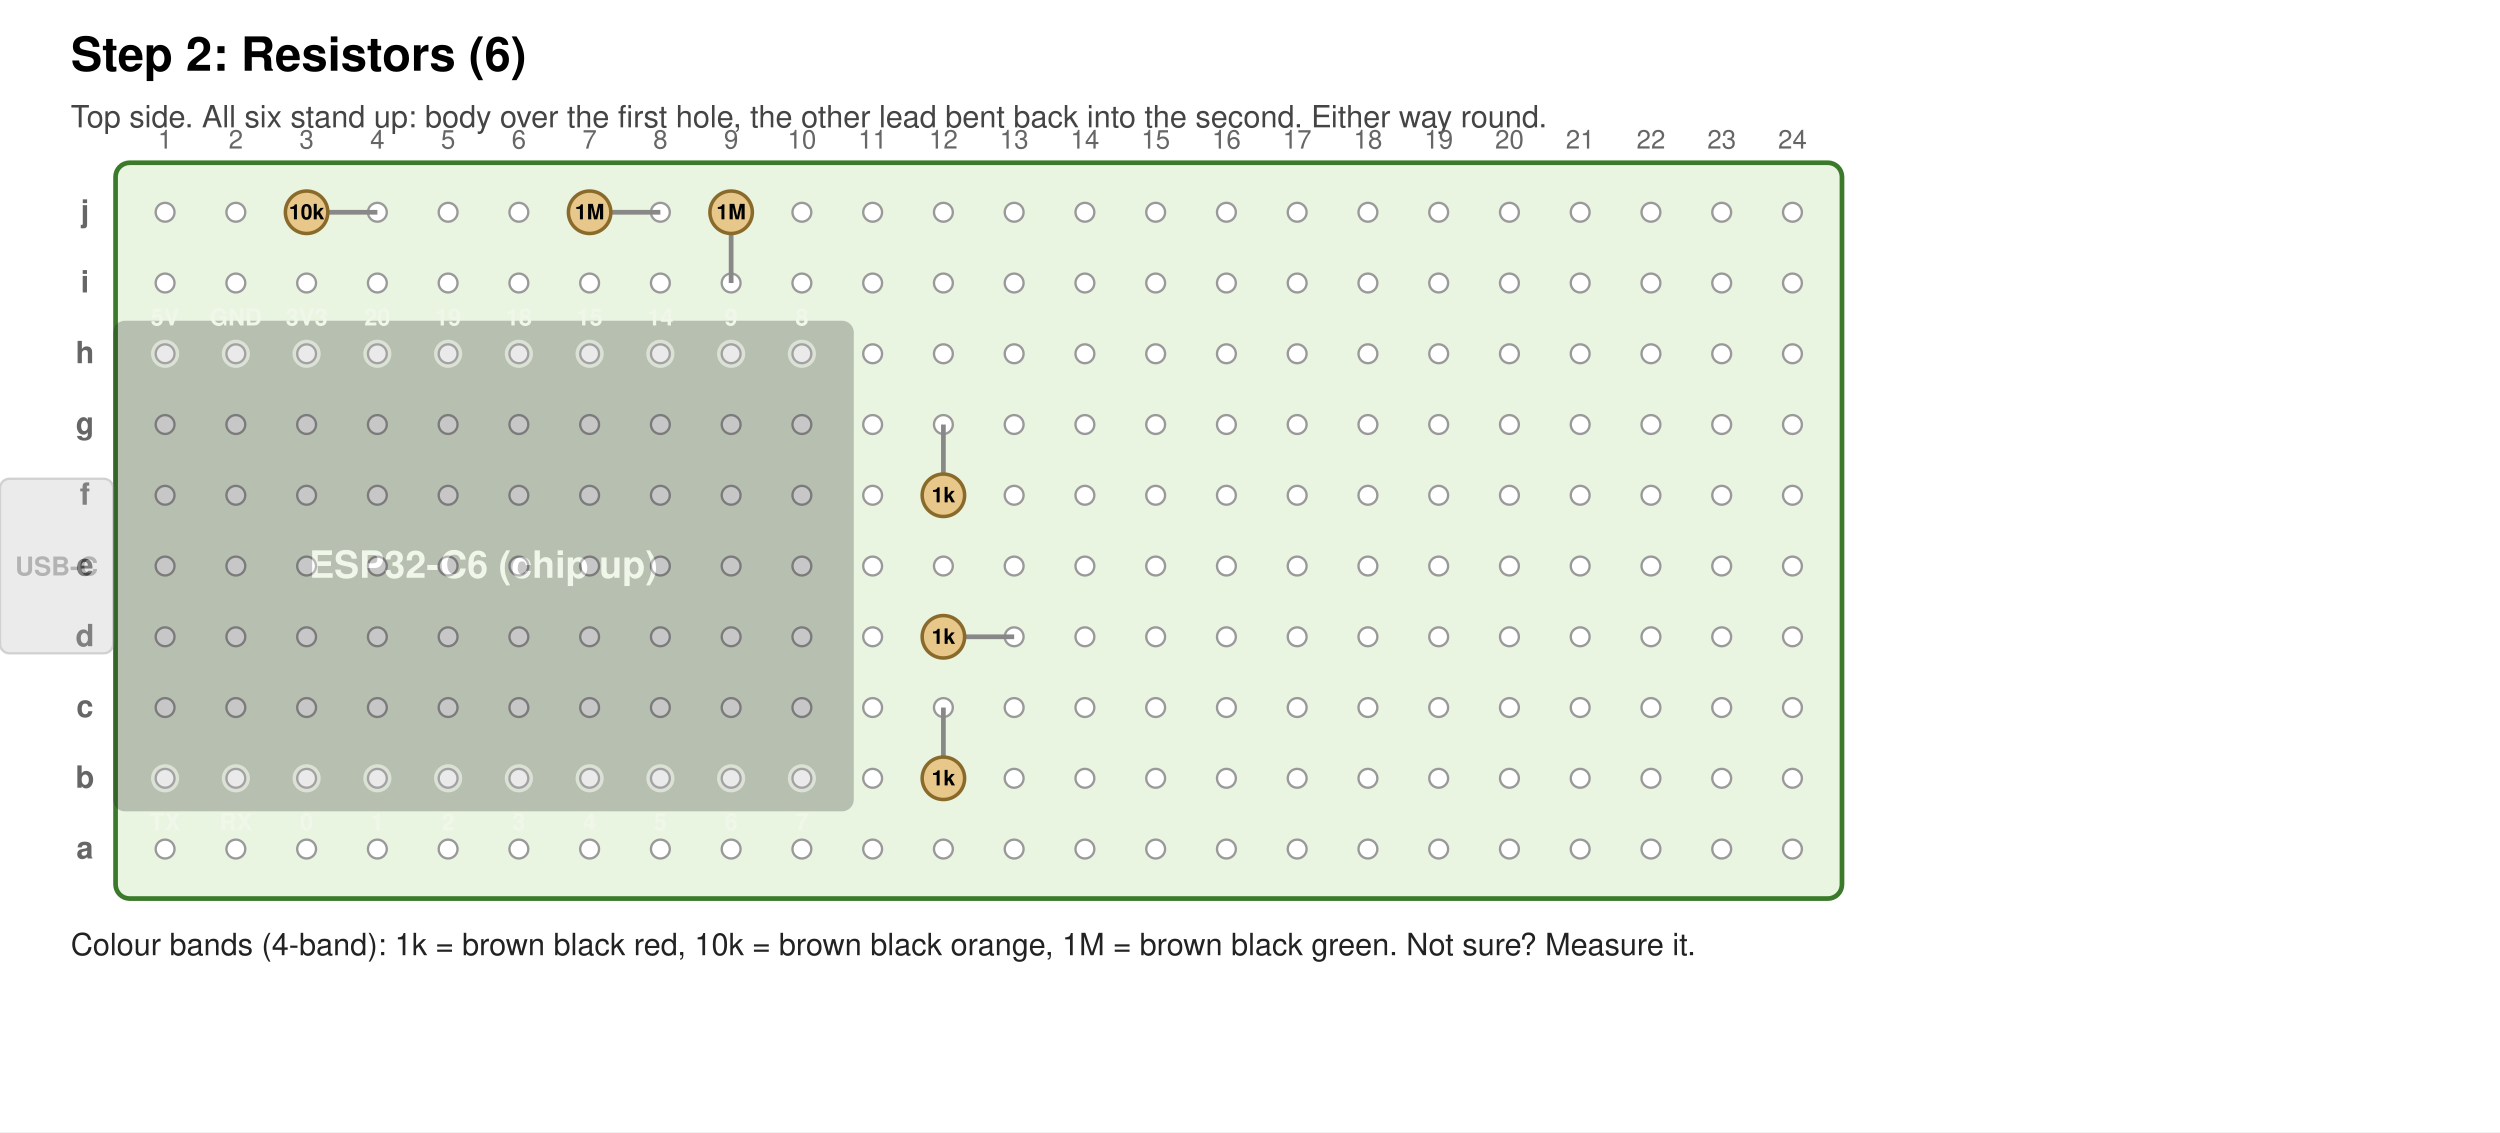
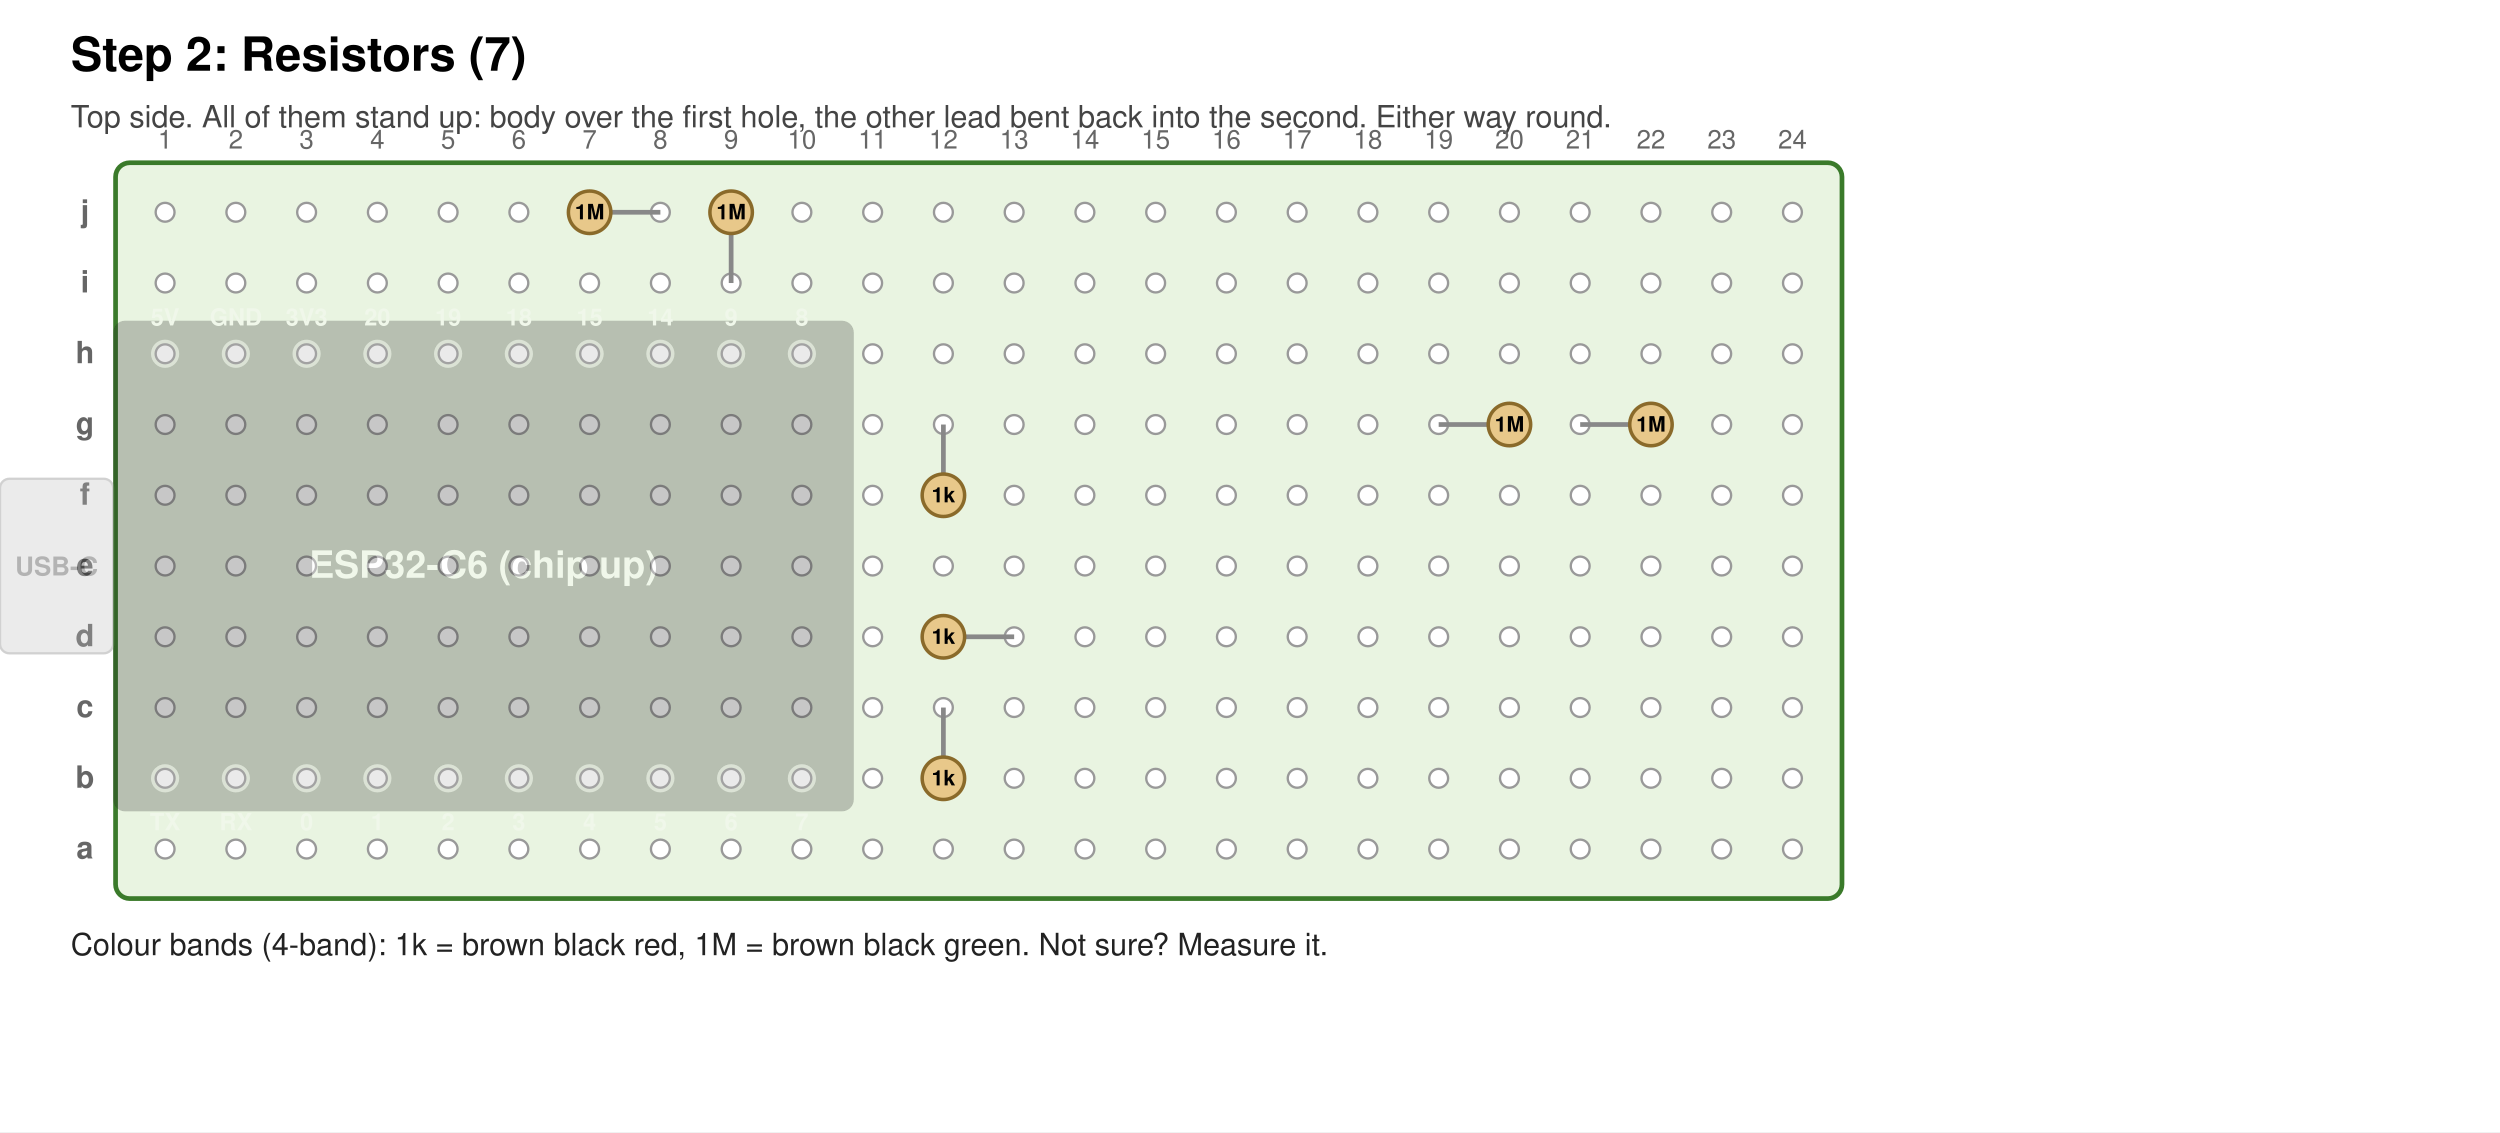
<svg xmlns="http://www.w3.org/2000/svg" width="1060" height="480" font-family="Helvetica,Arial">
  <defs>
    <filter id="mute">
      <feColorMatrix type="saturate" values="0" />
    </filter>
  </defs>
  <rect width="100%" height="100%" fill="#ffffff" />
-   <text x="30" y="30" font-size="20" font-weight="bold">Step 2: Resistors (6)</text>
-   <text x="30" y="54" font-size="13" fill="#444">Top side. All six stand up: body over the first hole, the other lead bent back into the second. Either way round.</text>
+   <text x="30" y="30" font-size="20" font-weight="bold">Step 2: Resistors (7)</text>
+   <text x="30" y="54" font-size="13" fill="#444">Top side. All of them stand up: body over the first hole, the other lead bent back into the second. Either way round.</text>
  <rect x="49" y="69" width="732" height="312" rx="6" fill="#e9f4e1" stroke="#3a7a2a" stroke-width="2" />
  <text x="70" y="63" font-size="11" fill="#666" text-anchor="middle">1</text>
  <text x="100" y="63" font-size="11" fill="#666" text-anchor="middle">2</text>
  <text x="130" y="63" font-size="11" fill="#666" text-anchor="middle">3</text>
  <text x="160" y="63" font-size="11" fill="#666" text-anchor="middle">4</text>
  <text x="190" y="63" font-size="11" fill="#666" text-anchor="middle">5</text>
  <text x="220" y="63" font-size="11" fill="#666" text-anchor="middle">6</text>
  <text x="250" y="63" font-size="11" fill="#666" text-anchor="middle">7</text>
  <text x="280" y="63" font-size="11" fill="#666" text-anchor="middle">8</text>
  <text x="310" y="63" font-size="11" fill="#666" text-anchor="middle">9</text>
  <text x="340" y="63" font-size="11" fill="#666" text-anchor="middle">10</text>
  <text x="370" y="63" font-size="11" fill="#666" text-anchor="middle">11</text>
  <text x="400" y="63" font-size="11" fill="#666" text-anchor="middle">12</text>
  <text x="430" y="63" font-size="11" fill="#666" text-anchor="middle">13</text>
  <text x="460" y="63" font-size="11" fill="#666" text-anchor="middle">14</text>
  <text x="490" y="63" font-size="11" fill="#666" text-anchor="middle">15</text>
  <text x="520" y="63" font-size="11" fill="#666" text-anchor="middle">16</text>
  <text x="550" y="63" font-size="11" fill="#666" text-anchor="middle">17</text>
  <text x="580" y="63" font-size="11" fill="#666" text-anchor="middle">18</text>
  <text x="610" y="63" font-size="11" fill="#666" text-anchor="middle">19</text>
  <text x="640" y="63" font-size="11" fill="#666" text-anchor="middle">20</text>
  <text x="670" y="63" font-size="11" fill="#666" text-anchor="middle">21</text>
  <text x="700" y="63" font-size="11" fill="#666" text-anchor="middle">22</text>
  <text x="730" y="63" font-size="11" fill="#666" text-anchor="middle">23</text>
  <text x="760" y="63" font-size="11" fill="#666" text-anchor="middle">24</text>
  <text x="36" y="364" font-size="13" font-weight="bold" fill="#666" text-anchor="middle">a</text>
  <text x="36" y="334" font-size="13" font-weight="bold" fill="#666" text-anchor="middle">b</text>
  <text x="36" y="304" font-size="13" font-weight="bold" fill="#666" text-anchor="middle">c</text>
  <text x="36" y="274" font-size="13" font-weight="bold" fill="#666" text-anchor="middle">d</text>
  <text x="36" y="244" font-size="13" font-weight="bold" fill="#666" text-anchor="middle">e</text>
  <text x="36" y="214" font-size="13" font-weight="bold" fill="#666" text-anchor="middle">f</text>
  <text x="36" y="184" font-size="13" font-weight="bold" fill="#666" text-anchor="middle">g</text>
  <text x="36" y="154" font-size="13" font-weight="bold" fill="#666" text-anchor="middle">h</text>
  <text x="36" y="124" font-size="13" font-weight="bold" fill="#666" text-anchor="middle">i</text>
  <text x="36" y="94" font-size="13" font-weight="bold" fill="#666" text-anchor="middle">j</text>
  <circle cx="70" cy="360" r="4" fill="#fff" stroke="#999" />
  <circle cx="70" cy="330" r="4" fill="#fff" stroke="#999" />
  <circle cx="70" cy="300" r="4" fill="#fff" stroke="#999" />
  <circle cx="70" cy="270" r="4" fill="#fff" stroke="#999" />
  <circle cx="70" cy="240" r="4" fill="#fff" stroke="#999" />
  <circle cx="70" cy="210" r="4" fill="#fff" stroke="#999" />
  <circle cx="70" cy="180" r="4" fill="#fff" stroke="#999" />
  <circle cx="70" cy="150" r="4" fill="#fff" stroke="#999" />
  <circle cx="70" cy="120" r="4" fill="#fff" stroke="#999" />
  <circle cx="70" cy="90" r="4" fill="#fff" stroke="#999" />
  <circle cx="100" cy="360" r="4" fill="#fff" stroke="#999" />
  <circle cx="100" cy="330" r="4" fill="#fff" stroke="#999" />
  <circle cx="100" cy="300" r="4" fill="#fff" stroke="#999" />
  <circle cx="100" cy="270" r="4" fill="#fff" stroke="#999" />
  <circle cx="100" cy="240" r="4" fill="#fff" stroke="#999" />
  <circle cx="100" cy="210" r="4" fill="#fff" stroke="#999" />
  <circle cx="100" cy="180" r="4" fill="#fff" stroke="#999" />
  <circle cx="100" cy="150" r="4" fill="#fff" stroke="#999" />
  <circle cx="100" cy="120" r="4" fill="#fff" stroke="#999" />
  <circle cx="100" cy="90" r="4" fill="#fff" stroke="#999" />
  <circle cx="130" cy="360" r="4" fill="#fff" stroke="#999" />
  <circle cx="130" cy="330" r="4" fill="#fff" stroke="#999" />
  <circle cx="130" cy="300" r="4" fill="#fff" stroke="#999" />
  <circle cx="130" cy="270" r="4" fill="#fff" stroke="#999" />
  <circle cx="130" cy="240" r="4" fill="#fff" stroke="#999" />
  <circle cx="130" cy="210" r="4" fill="#fff" stroke="#999" />
  <circle cx="130" cy="180" r="4" fill="#fff" stroke="#999" />
  <circle cx="130" cy="150" r="4" fill="#fff" stroke="#999" />
  <circle cx="130" cy="120" r="4" fill="#fff" stroke="#999" />
  <circle cx="130" cy="90" r="4" fill="#fff" stroke="#999" />
  <circle cx="160" cy="360" r="4" fill="#fff" stroke="#999" />
  <circle cx="160" cy="330" r="4" fill="#fff" stroke="#999" />
  <circle cx="160" cy="300" r="4" fill="#fff" stroke="#999" />
  <circle cx="160" cy="270" r="4" fill="#fff" stroke="#999" />
  <circle cx="160" cy="240" r="4" fill="#fff" stroke="#999" />
  <circle cx="160" cy="210" r="4" fill="#fff" stroke="#999" />
  <circle cx="160" cy="180" r="4" fill="#fff" stroke="#999" />
  <circle cx="160" cy="150" r="4" fill="#fff" stroke="#999" />
  <circle cx="160" cy="120" r="4" fill="#fff" stroke="#999" />
  <circle cx="160" cy="90" r="4" fill="#fff" stroke="#999" />
  <circle cx="190" cy="360" r="4" fill="#fff" stroke="#999" />
  <circle cx="190" cy="330" r="4" fill="#fff" stroke="#999" />
  <circle cx="190" cy="300" r="4" fill="#fff" stroke="#999" />
  <circle cx="190" cy="270" r="4" fill="#fff" stroke="#999" />
  <circle cx="190" cy="240" r="4" fill="#fff" stroke="#999" />
  <circle cx="190" cy="210" r="4" fill="#fff" stroke="#999" />
  <circle cx="190" cy="180" r="4" fill="#fff" stroke="#999" />
  <circle cx="190" cy="150" r="4" fill="#fff" stroke="#999" />
  <circle cx="190" cy="120" r="4" fill="#fff" stroke="#999" />
  <circle cx="190" cy="90" r="4" fill="#fff" stroke="#999" />
  <circle cx="220" cy="360" r="4" fill="#fff" stroke="#999" />
  <circle cx="220" cy="330" r="4" fill="#fff" stroke="#999" />
  <circle cx="220" cy="300" r="4" fill="#fff" stroke="#999" />
  <circle cx="220" cy="270" r="4" fill="#fff" stroke="#999" />
  <circle cx="220" cy="240" r="4" fill="#fff" stroke="#999" />
  <circle cx="220" cy="210" r="4" fill="#fff" stroke="#999" />
  <circle cx="220" cy="180" r="4" fill="#fff" stroke="#999" />
  <circle cx="220" cy="150" r="4" fill="#fff" stroke="#999" />
  <circle cx="220" cy="120" r="4" fill="#fff" stroke="#999" />
  <circle cx="220" cy="90" r="4" fill="#fff" stroke="#999" />
  <circle cx="250" cy="360" r="4" fill="#fff" stroke="#999" />
  <circle cx="250" cy="330" r="4" fill="#fff" stroke="#999" />
  <circle cx="250" cy="300" r="4" fill="#fff" stroke="#999" />
  <circle cx="250" cy="270" r="4" fill="#fff" stroke="#999" />
  <circle cx="250" cy="240" r="4" fill="#fff" stroke="#999" />
  <circle cx="250" cy="210" r="4" fill="#fff" stroke="#999" />
  <circle cx="250" cy="180" r="4" fill="#fff" stroke="#999" />
  <circle cx="250" cy="150" r="4" fill="#fff" stroke="#999" />
  <circle cx="250" cy="120" r="4" fill="#fff" stroke="#999" />
  <circle cx="250" cy="90" r="4" fill="#fff" stroke="#999" />
  <circle cx="280" cy="360" r="4" fill="#fff" stroke="#999" />
  <circle cx="280" cy="330" r="4" fill="#fff" stroke="#999" />
  <circle cx="280" cy="300" r="4" fill="#fff" stroke="#999" />
  <circle cx="280" cy="270" r="4" fill="#fff" stroke="#999" />
  <circle cx="280" cy="240" r="4" fill="#fff" stroke="#999" />
  <circle cx="280" cy="210" r="4" fill="#fff" stroke="#999" />
  <circle cx="280" cy="180" r="4" fill="#fff" stroke="#999" />
  <circle cx="280" cy="150" r="4" fill="#fff" stroke="#999" />
  <circle cx="280" cy="120" r="4" fill="#fff" stroke="#999" />
  <circle cx="280" cy="90" r="4" fill="#fff" stroke="#999" />
  <circle cx="310" cy="360" r="4" fill="#fff" stroke="#999" />
  <circle cx="310" cy="330" r="4" fill="#fff" stroke="#999" />
  <circle cx="310" cy="300" r="4" fill="#fff" stroke="#999" />
  <circle cx="310" cy="270" r="4" fill="#fff" stroke="#999" />
  <circle cx="310" cy="240" r="4" fill="#fff" stroke="#999" />
  <circle cx="310" cy="210" r="4" fill="#fff" stroke="#999" />
  <circle cx="310" cy="180" r="4" fill="#fff" stroke="#999" />
  <circle cx="310" cy="150" r="4" fill="#fff" stroke="#999" />
  <circle cx="310" cy="120" r="4" fill="#fff" stroke="#999" />
  <circle cx="310" cy="90" r="4" fill="#fff" stroke="#999" />
  <circle cx="340" cy="360" r="4" fill="#fff" stroke="#999" />
  <circle cx="340" cy="330" r="4" fill="#fff" stroke="#999" />
  <circle cx="340" cy="300" r="4" fill="#fff" stroke="#999" />
  <circle cx="340" cy="270" r="4" fill="#fff" stroke="#999" />
  <circle cx="340" cy="240" r="4" fill="#fff" stroke="#999" />
  <circle cx="340" cy="210" r="4" fill="#fff" stroke="#999" />
  <circle cx="340" cy="180" r="4" fill="#fff" stroke="#999" />
  <circle cx="340" cy="150" r="4" fill="#fff" stroke="#999" />
  <circle cx="340" cy="120" r="4" fill="#fff" stroke="#999" />
  <circle cx="340" cy="90" r="4" fill="#fff" stroke="#999" />
  <circle cx="370" cy="360" r="4" fill="#fff" stroke="#999" />
  <circle cx="370" cy="330" r="4" fill="#fff" stroke="#999" />
  <circle cx="370" cy="300" r="4" fill="#fff" stroke="#999" />
  <circle cx="370" cy="270" r="4" fill="#fff" stroke="#999" />
  <circle cx="370" cy="240" r="4" fill="#fff" stroke="#999" />
  <circle cx="370" cy="210" r="4" fill="#fff" stroke="#999" />
  <circle cx="370" cy="180" r="4" fill="#fff" stroke="#999" />
  <circle cx="370" cy="150" r="4" fill="#fff" stroke="#999" />
  <circle cx="370" cy="120" r="4" fill="#fff" stroke="#999" />
  <circle cx="370" cy="90" r="4" fill="#fff" stroke="#999" />
  <circle cx="400" cy="360" r="4" fill="#fff" stroke="#999" />
  <circle cx="400" cy="330" r="4" fill="#fff" stroke="#999" />
  <circle cx="400" cy="300" r="4" fill="#fff" stroke="#999" />
  <circle cx="400" cy="270" r="4" fill="#fff" stroke="#999" />
  <circle cx="400" cy="240" r="4" fill="#fff" stroke="#999" />
  <circle cx="400" cy="210" r="4" fill="#fff" stroke="#999" />
  <circle cx="400" cy="180" r="4" fill="#fff" stroke="#999" />
  <circle cx="400" cy="150" r="4" fill="#fff" stroke="#999" />
  <circle cx="400" cy="120" r="4" fill="#fff" stroke="#999" />
  <circle cx="400" cy="90" r="4" fill="#fff" stroke="#999" />
  <circle cx="430" cy="360" r="4" fill="#fff" stroke="#999" />
  <circle cx="430" cy="330" r="4" fill="#fff" stroke="#999" />
  <circle cx="430" cy="300" r="4" fill="#fff" stroke="#999" />
  <circle cx="430" cy="270" r="4" fill="#fff" stroke="#999" />
  <circle cx="430" cy="240" r="4" fill="#fff" stroke="#999" />
  <circle cx="430" cy="210" r="4" fill="#fff" stroke="#999" />
  <circle cx="430" cy="180" r="4" fill="#fff" stroke="#999" />
  <circle cx="430" cy="150" r="4" fill="#fff" stroke="#999" />
  <circle cx="430" cy="120" r="4" fill="#fff" stroke="#999" />
  <circle cx="430" cy="90" r="4" fill="#fff" stroke="#999" />
  <circle cx="460" cy="360" r="4" fill="#fff" stroke="#999" />
  <circle cx="460" cy="330" r="4" fill="#fff" stroke="#999" />
  <circle cx="460" cy="300" r="4" fill="#fff" stroke="#999" />
  <circle cx="460" cy="270" r="4" fill="#fff" stroke="#999" />
  <circle cx="460" cy="240" r="4" fill="#fff" stroke="#999" />
  <circle cx="460" cy="210" r="4" fill="#fff" stroke="#999" />
  <circle cx="460" cy="180" r="4" fill="#fff" stroke="#999" />
  <circle cx="460" cy="150" r="4" fill="#fff" stroke="#999" />
  <circle cx="460" cy="120" r="4" fill="#fff" stroke="#999" />
  <circle cx="460" cy="90" r="4" fill="#fff" stroke="#999" />
  <circle cx="490" cy="360" r="4" fill="#fff" stroke="#999" />
  <circle cx="490" cy="330" r="4" fill="#fff" stroke="#999" />
  <circle cx="490" cy="300" r="4" fill="#fff" stroke="#999" />
  <circle cx="490" cy="270" r="4" fill="#fff" stroke="#999" />
  <circle cx="490" cy="240" r="4" fill="#fff" stroke="#999" />
  <circle cx="490" cy="210" r="4" fill="#fff" stroke="#999" />
  <circle cx="490" cy="180" r="4" fill="#fff" stroke="#999" />
  <circle cx="490" cy="150" r="4" fill="#fff" stroke="#999" />
  <circle cx="490" cy="120" r="4" fill="#fff" stroke="#999" />
  <circle cx="490" cy="90" r="4" fill="#fff" stroke="#999" />
  <circle cx="520" cy="360" r="4" fill="#fff" stroke="#999" />
  <circle cx="520" cy="330" r="4" fill="#fff" stroke="#999" />
  <circle cx="520" cy="300" r="4" fill="#fff" stroke="#999" />
  <circle cx="520" cy="270" r="4" fill="#fff" stroke="#999" />
  <circle cx="520" cy="240" r="4" fill="#fff" stroke="#999" />
  <circle cx="520" cy="210" r="4" fill="#fff" stroke="#999" />
  <circle cx="520" cy="180" r="4" fill="#fff" stroke="#999" />
  <circle cx="520" cy="150" r="4" fill="#fff" stroke="#999" />
  <circle cx="520" cy="120" r="4" fill="#fff" stroke="#999" />
  <circle cx="520" cy="90" r="4" fill="#fff" stroke="#999" />
  <circle cx="550" cy="360" r="4" fill="#fff" stroke="#999" />
  <circle cx="550" cy="330" r="4" fill="#fff" stroke="#999" />
  <circle cx="550" cy="300" r="4" fill="#fff" stroke="#999" />
  <circle cx="550" cy="270" r="4" fill="#fff" stroke="#999" />
  <circle cx="550" cy="240" r="4" fill="#fff" stroke="#999" />
  <circle cx="550" cy="210" r="4" fill="#fff" stroke="#999" />
  <circle cx="550" cy="180" r="4" fill="#fff" stroke="#999" />
  <circle cx="550" cy="150" r="4" fill="#fff" stroke="#999" />
  <circle cx="550" cy="120" r="4" fill="#fff" stroke="#999" />
  <circle cx="550" cy="90" r="4" fill="#fff" stroke="#999" />
  <circle cx="580" cy="360" r="4" fill="#fff" stroke="#999" />
  <circle cx="580" cy="330" r="4" fill="#fff" stroke="#999" />
  <circle cx="580" cy="300" r="4" fill="#fff" stroke="#999" />
  <circle cx="580" cy="270" r="4" fill="#fff" stroke="#999" />
  <circle cx="580" cy="240" r="4" fill="#fff" stroke="#999" />
  <circle cx="580" cy="210" r="4" fill="#fff" stroke="#999" />
  <circle cx="580" cy="180" r="4" fill="#fff" stroke="#999" />
  <circle cx="580" cy="150" r="4" fill="#fff" stroke="#999" />
  <circle cx="580" cy="120" r="4" fill="#fff" stroke="#999" />
  <circle cx="580" cy="90" r="4" fill="#fff" stroke="#999" />
  <circle cx="610" cy="360" r="4" fill="#fff" stroke="#999" />
  <circle cx="610" cy="330" r="4" fill="#fff" stroke="#999" />
  <circle cx="610" cy="300" r="4" fill="#fff" stroke="#999" />
  <circle cx="610" cy="270" r="4" fill="#fff" stroke="#999" />
  <circle cx="610" cy="240" r="4" fill="#fff" stroke="#999" />
  <circle cx="610" cy="210" r="4" fill="#fff" stroke="#999" />
  <circle cx="610" cy="180" r="4" fill="#fff" stroke="#999" />
  <circle cx="610" cy="150" r="4" fill="#fff" stroke="#999" />
  <circle cx="610" cy="120" r="4" fill="#fff" stroke="#999" />
  <circle cx="610" cy="90" r="4" fill="#fff" stroke="#999" />
  <circle cx="640" cy="360" r="4" fill="#fff" stroke="#999" />
  <circle cx="640" cy="330" r="4" fill="#fff" stroke="#999" />
  <circle cx="640" cy="300" r="4" fill="#fff" stroke="#999" />
  <circle cx="640" cy="270" r="4" fill="#fff" stroke="#999" />
  <circle cx="640" cy="240" r="4" fill="#fff" stroke="#999" />
  <circle cx="640" cy="210" r="4" fill="#fff" stroke="#999" />
  <circle cx="640" cy="180" r="4" fill="#fff" stroke="#999" />
  <circle cx="640" cy="150" r="4" fill="#fff" stroke="#999" />
  <circle cx="640" cy="120" r="4" fill="#fff" stroke="#999" />
  <circle cx="640" cy="90" r="4" fill="#fff" stroke="#999" />
  <circle cx="670" cy="360" r="4" fill="#fff" stroke="#999" />
  <circle cx="670" cy="330" r="4" fill="#fff" stroke="#999" />
  <circle cx="670" cy="300" r="4" fill="#fff" stroke="#999" />
  <circle cx="670" cy="270" r="4" fill="#fff" stroke="#999" />
  <circle cx="670" cy="240" r="4" fill="#fff" stroke="#999" />
  <circle cx="670" cy="210" r="4" fill="#fff" stroke="#999" />
  <circle cx="670" cy="180" r="4" fill="#fff" stroke="#999" />
  <circle cx="670" cy="150" r="4" fill="#fff" stroke="#999" />
  <circle cx="670" cy="120" r="4" fill="#fff" stroke="#999" />
  <circle cx="670" cy="90" r="4" fill="#fff" stroke="#999" />
  <circle cx="700" cy="360" r="4" fill="#fff" stroke="#999" />
  <circle cx="700" cy="330" r="4" fill="#fff" stroke="#999" />
  <circle cx="700" cy="300" r="4" fill="#fff" stroke="#999" />
  <circle cx="700" cy="270" r="4" fill="#fff" stroke="#999" />
  <circle cx="700" cy="240" r="4" fill="#fff" stroke="#999" />
  <circle cx="700" cy="210" r="4" fill="#fff" stroke="#999" />
  <circle cx="700" cy="180" r="4" fill="#fff" stroke="#999" />
  <circle cx="700" cy="150" r="4" fill="#fff" stroke="#999" />
  <circle cx="700" cy="120" r="4" fill="#fff" stroke="#999" />
  <circle cx="700" cy="90" r="4" fill="#fff" stroke="#999" />
  <circle cx="730" cy="360" r="4" fill="#fff" stroke="#999" />
  <circle cx="730" cy="330" r="4" fill="#fff" stroke="#999" />
  <circle cx="730" cy="300" r="4" fill="#fff" stroke="#999" />
  <circle cx="730" cy="270" r="4" fill="#fff" stroke="#999" />
  <circle cx="730" cy="240" r="4" fill="#fff" stroke="#999" />
  <circle cx="730" cy="210" r="4" fill="#fff" stroke="#999" />
  <circle cx="730" cy="180" r="4" fill="#fff" stroke="#999" />
  <circle cx="730" cy="150" r="4" fill="#fff" stroke="#999" />
  <circle cx="730" cy="120" r="4" fill="#fff" stroke="#999" />
  <circle cx="730" cy="90" r="4" fill="#fff" stroke="#999" />
  <circle cx="760" cy="360" r="4" fill="#fff" stroke="#999" />
  <circle cx="760" cy="330" r="4" fill="#fff" stroke="#999" />
  <circle cx="760" cy="300" r="4" fill="#fff" stroke="#999" />
  <circle cx="760" cy="270" r="4" fill="#fff" stroke="#999" />
  <circle cx="760" cy="240" r="4" fill="#fff" stroke="#999" />
  <circle cx="760" cy="210" r="4" fill="#fff" stroke="#999" />
  <circle cx="760" cy="180" r="4" fill="#fff" stroke="#999" />
  <circle cx="760" cy="150" r="4" fill="#fff" stroke="#999" />
  <circle cx="760" cy="120" r="4" fill="#fff" stroke="#999" />
  <circle cx="760" cy="90" r="4" fill="#fff" stroke="#999" />
  <g filter="url(#mute)" opacity="0.3">
    <rect x="48" y="136" width="314" height="208" rx="5" fill="#1b1b1b" opacity="0.85" />
    <rect x="0" y="203" width="48" height="74" rx="4" fill="#bbb" stroke="#666" />
    <text x="24" y="244" font-size="11" text-anchor="middle" font-weight="bold">USB-C</text>
    <circle cx="70" cy="330" r="6" fill="#e0b040" />
    <text x="70" y="352" font-size="10" fill="#fff" text-anchor="middle" font-weight="bold">TX</text>
    <circle cx="100" cy="330" r="6" fill="#e0b040" />
    <text x="100" y="352" font-size="10" fill="#fff" text-anchor="middle" font-weight="bold">RX</text>
    <circle cx="130" cy="330" r="6" fill="#e0b040" />
    <text x="130" y="352" font-size="10" fill="#fff" text-anchor="middle" font-weight="bold">0</text>
    <circle cx="160" cy="330" r="6" fill="#e0b040" />
    <text x="160" y="352" font-size="10" fill="#fff" text-anchor="middle" font-weight="bold">1</text>
    <circle cx="190" cy="330" r="6" fill="#e0b040" />
    <text x="190" y="352" font-size="10" fill="#fff" text-anchor="middle" font-weight="bold">2</text>
    <circle cx="220" cy="330" r="6" fill="#e0b040" />
    <text x="220" y="352" font-size="10" fill="#fff" text-anchor="middle" font-weight="bold">3</text>
    <circle cx="250" cy="330" r="6" fill="#e0b040" />
    <text x="250" y="352" font-size="10" fill="#fff" text-anchor="middle" font-weight="bold">4</text>
    <circle cx="280" cy="330" r="6" fill="#e0b040" />
    <text x="280" y="352" font-size="10" fill="#fff" text-anchor="middle" font-weight="bold">5</text>
    <circle cx="310" cy="330" r="6" fill="#e0b040" />
    <text x="310" y="352" font-size="10" fill="#fff" text-anchor="middle" font-weight="bold">6</text>
    <circle cx="340" cy="330" r="6" fill="#e0b040" />
    <text x="340" y="352" font-size="10" fill="#fff" text-anchor="middle" font-weight="bold">7</text>
    <circle cx="70" cy="150" r="6" fill="#e0b040" />
    <text x="70" y="138" font-size="10" fill="#fff" text-anchor="middle" font-weight="bold">5V</text>
    <circle cx="100" cy="150" r="6" fill="#e0b040" />
    <text x="100" y="138" font-size="10" fill="#fff" text-anchor="middle" font-weight="bold">GND</text>
    <circle cx="130" cy="150" r="6" fill="#e0b040" />
    <text x="130" y="138" font-size="10" fill="#fff" text-anchor="middle" font-weight="bold">3V3</text>
    <circle cx="160" cy="150" r="6" fill="#e0b040" />
    <text x="160" y="138" font-size="10" fill="#fff" text-anchor="middle" font-weight="bold">20</text>
    <circle cx="190" cy="150" r="6" fill="#e0b040" />
    <text x="190" y="138" font-size="10" fill="#fff" text-anchor="middle" font-weight="bold">19</text>
    <circle cx="220" cy="150" r="6" fill="#e0b040" />
    <text x="220" y="138" font-size="10" fill="#fff" text-anchor="middle" font-weight="bold">18</text>
    <circle cx="250" cy="150" r="6" fill="#e0b040" />
    <text x="250" y="138" font-size="10" fill="#fff" text-anchor="middle" font-weight="bold">15</text>
    <circle cx="280" cy="150" r="6" fill="#e0b040" />
    <text x="280" y="138" font-size="10" fill="#fff" text-anchor="middle" font-weight="bold">14</text>
    <circle cx="310" cy="150" r="6" fill="#e0b040" />
    <text x="310" y="138" font-size="10" fill="#fff" text-anchor="middle" font-weight="bold">9</text>
    <circle cx="340" cy="150" r="6" fill="#e0b040" />
    <text x="340" y="138" font-size="10" fill="#fff" text-anchor="middle" font-weight="bold">8</text>
    <text x="205" y="245" font-size="16" fill="#fff" text-anchor="middle" font-weight="bold">ESP32-C6 (chip up)</text>
  </g>
-   <line x1="130" y1="90" x2="160" y2="90" stroke="#888" stroke-width="2" />
-   <circle cx="130" cy="90" r="9" fill="#e8c88a" stroke="#8a6a2a" stroke-width="1.5" />
-   <text x="130" y="93" font-size="9" text-anchor="middle" font-weight="bold">10k</text>
  <line x1="250" y1="90" x2="280" y2="90" stroke="#888" stroke-width="2" />
  <circle cx="250" cy="90" r="9" fill="#e8c88a" stroke="#8a6a2a" stroke-width="1.5" />
  <text x="250" y="93" font-size="9" text-anchor="middle" font-weight="bold">1M</text>
  <line x1="310" y1="90" x2="310" y2="120" stroke="#888" stroke-width="2" />
  <circle cx="310" cy="90" r="9" fill="#e8c88a" stroke="#8a6a2a" stroke-width="1.5" />
  <text x="310" y="93" font-size="9" text-anchor="middle" font-weight="bold">1M</text>
+   <line x1="700" y1="180" x2="670" y2="180" stroke="#888" stroke-width="2" />
+   <circle cx="700" cy="180" r="9" fill="#e8c88a" stroke="#8a6a2a" stroke-width="1.5" />
+   <text x="700" y="183" font-size="9" text-anchor="middle" font-weight="bold">1M</text>
+   <line x1="640" y1="180" x2="610" y2="180" stroke="#888" stroke-width="2" />
+   <circle cx="640" cy="180" r="9" fill="#e8c88a" stroke="#8a6a2a" stroke-width="1.5" />
+   <text x="640" y="183" font-size="9" text-anchor="middle" font-weight="bold">1M</text>
  <line x1="400" y1="330" x2="400" y2="300" stroke="#888" stroke-width="2" />
  <circle cx="400" cy="330" r="9" fill="#e8c88a" stroke="#8a6a2a" stroke-width="1.5" />
  <text x="400" y="333" font-size="9" text-anchor="middle" font-weight="bold">1k</text>
  <line x1="400" y1="270" x2="430" y2="270" stroke="#888" stroke-width="2" />
  <circle cx="400" cy="270" r="9" fill="#e8c88a" stroke="#8a6a2a" stroke-width="1.5" />
  <text x="400" y="273" font-size="9" text-anchor="middle" font-weight="bold">1k</text>
  <line x1="400" y1="210" x2="400" y2="180" stroke="#888" stroke-width="2" />
  <circle cx="400" cy="210" r="9" fill="#e8c88a" stroke="#8a6a2a" stroke-width="1.5" />
  <text x="400" y="213" font-size="9" text-anchor="middle" font-weight="bold">1k</text>
-   <text x="30" y="405" font-size="13" fill="#222">Colour bands (4-band): 1k = brown black red, 10k = brown black orange, 1M = brown black green. Not sure? Measure it.</text>
+   <text x="30" y="405" font-size="13" fill="#222">Colour bands (4-band): 1k = brown black red, 1M = brown black green. Not sure? Measure it.</text>
</svg>
